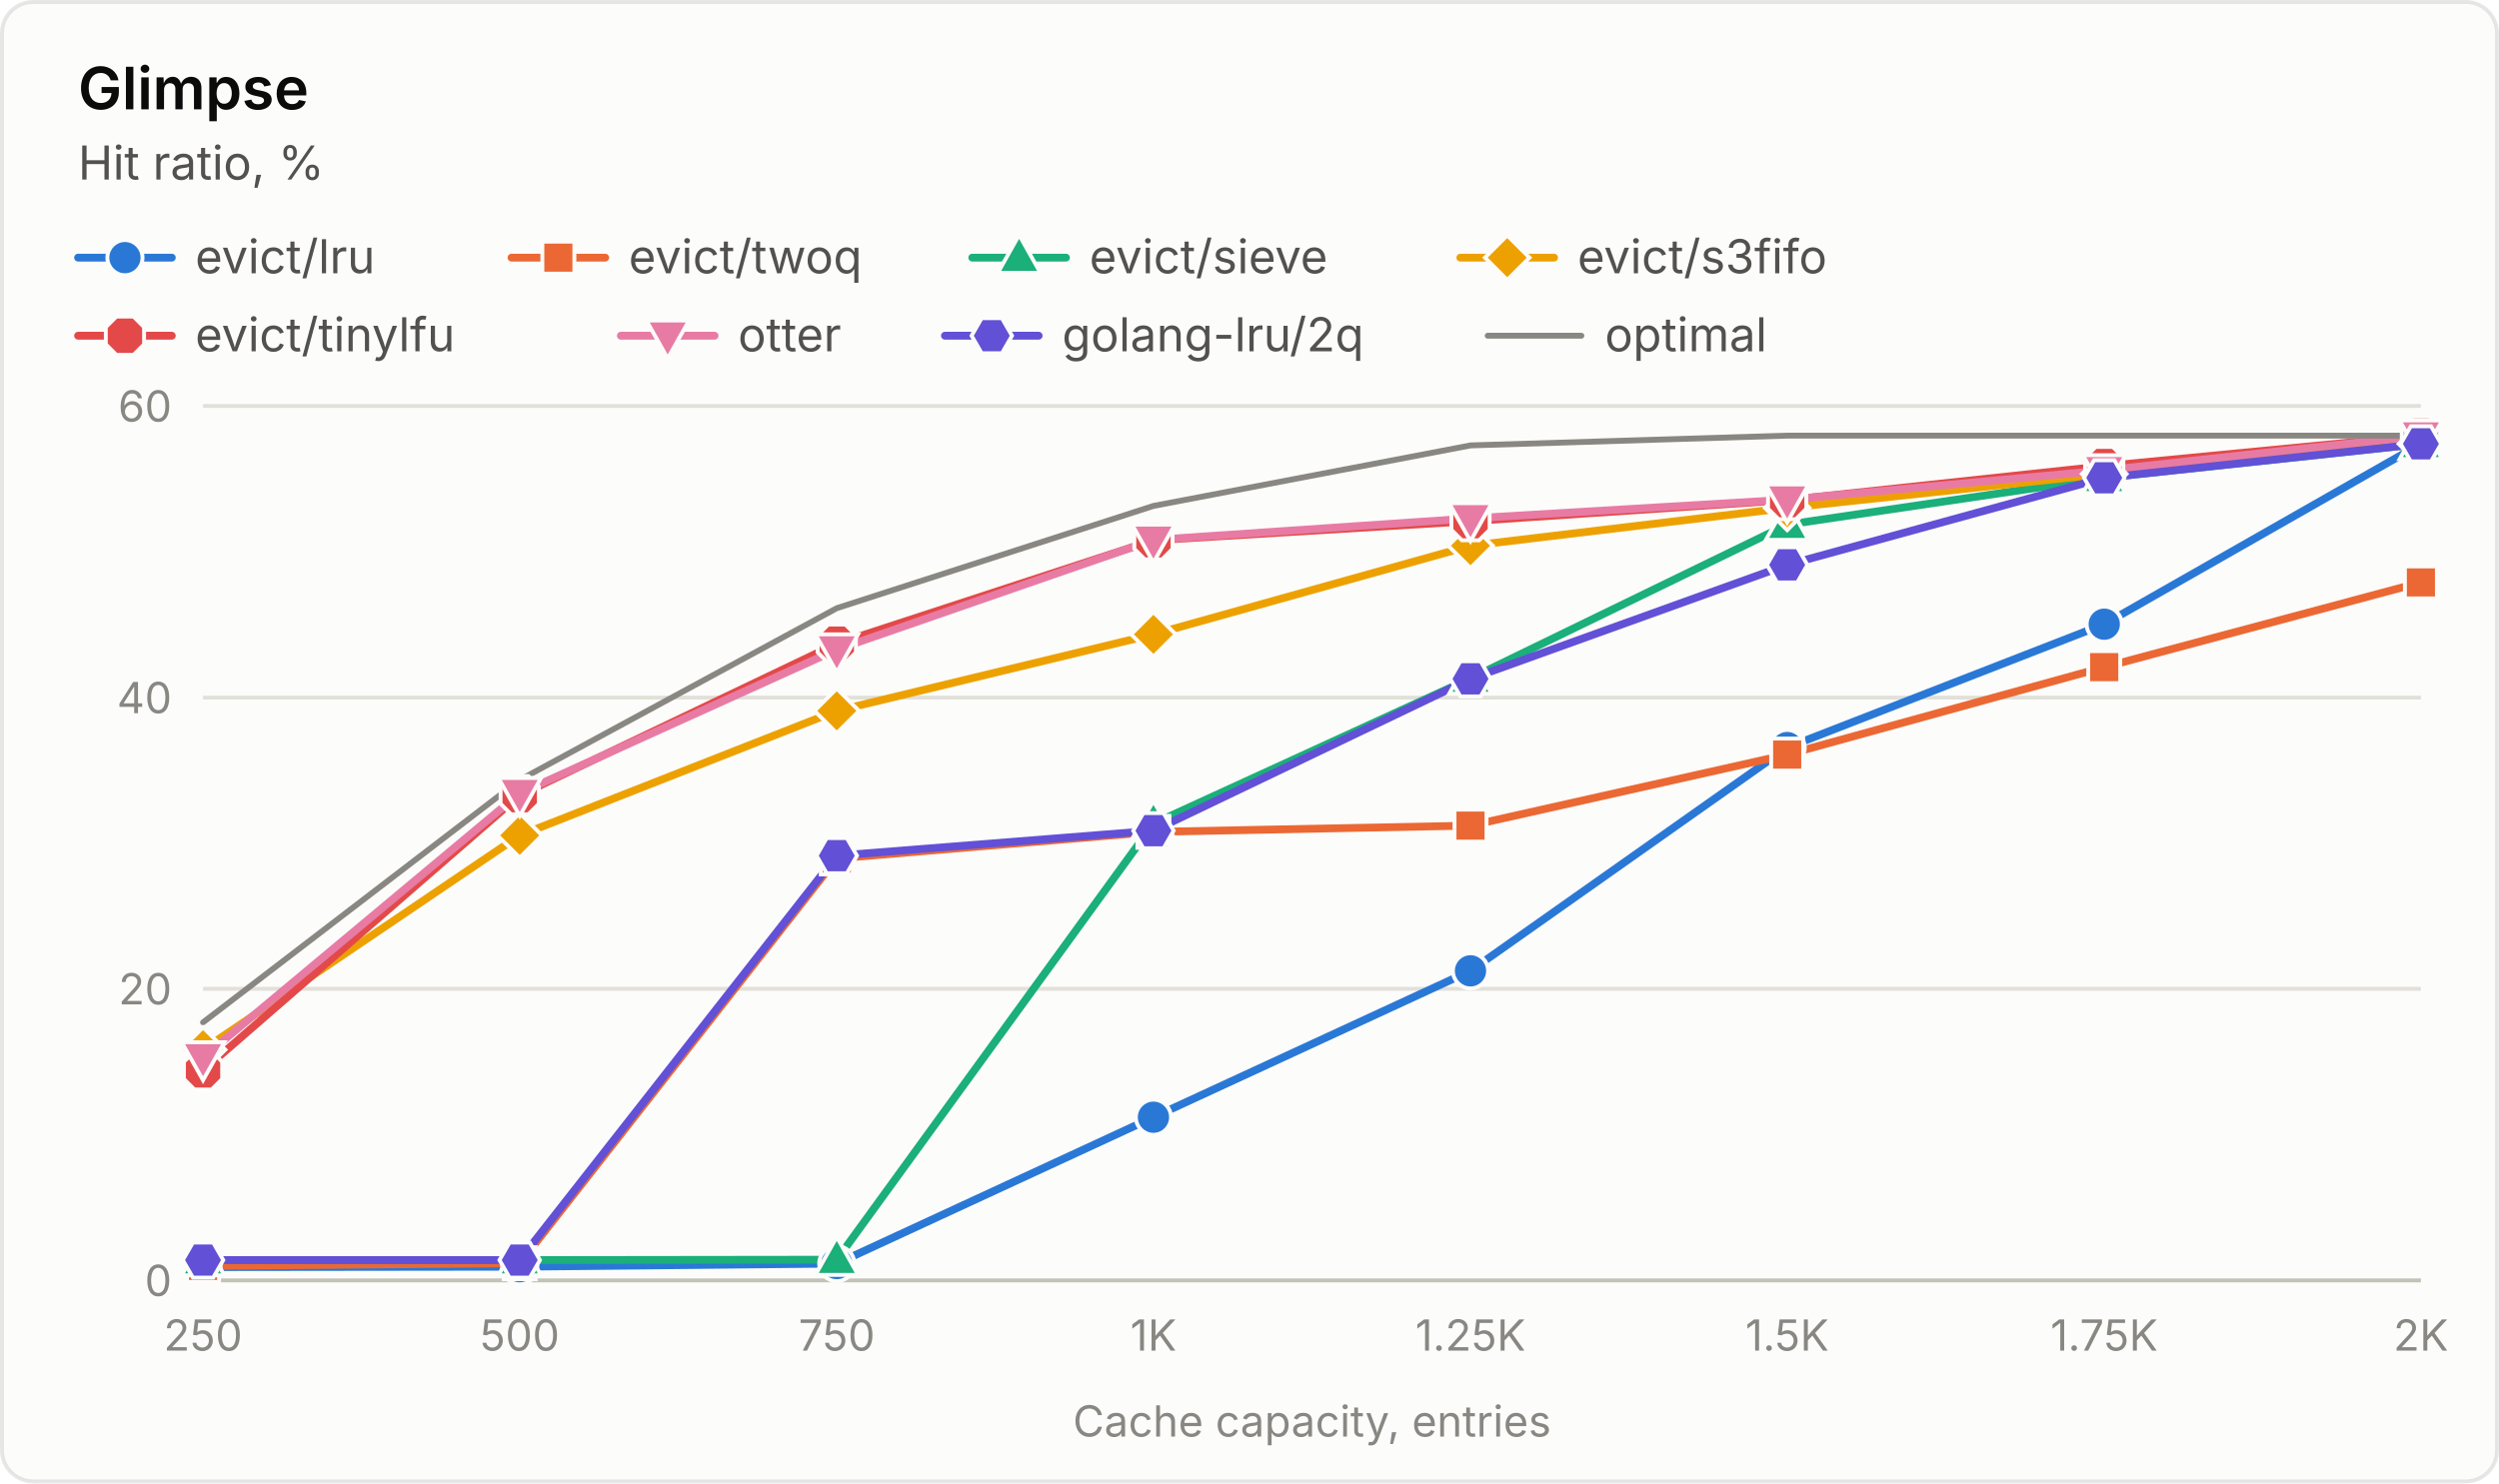
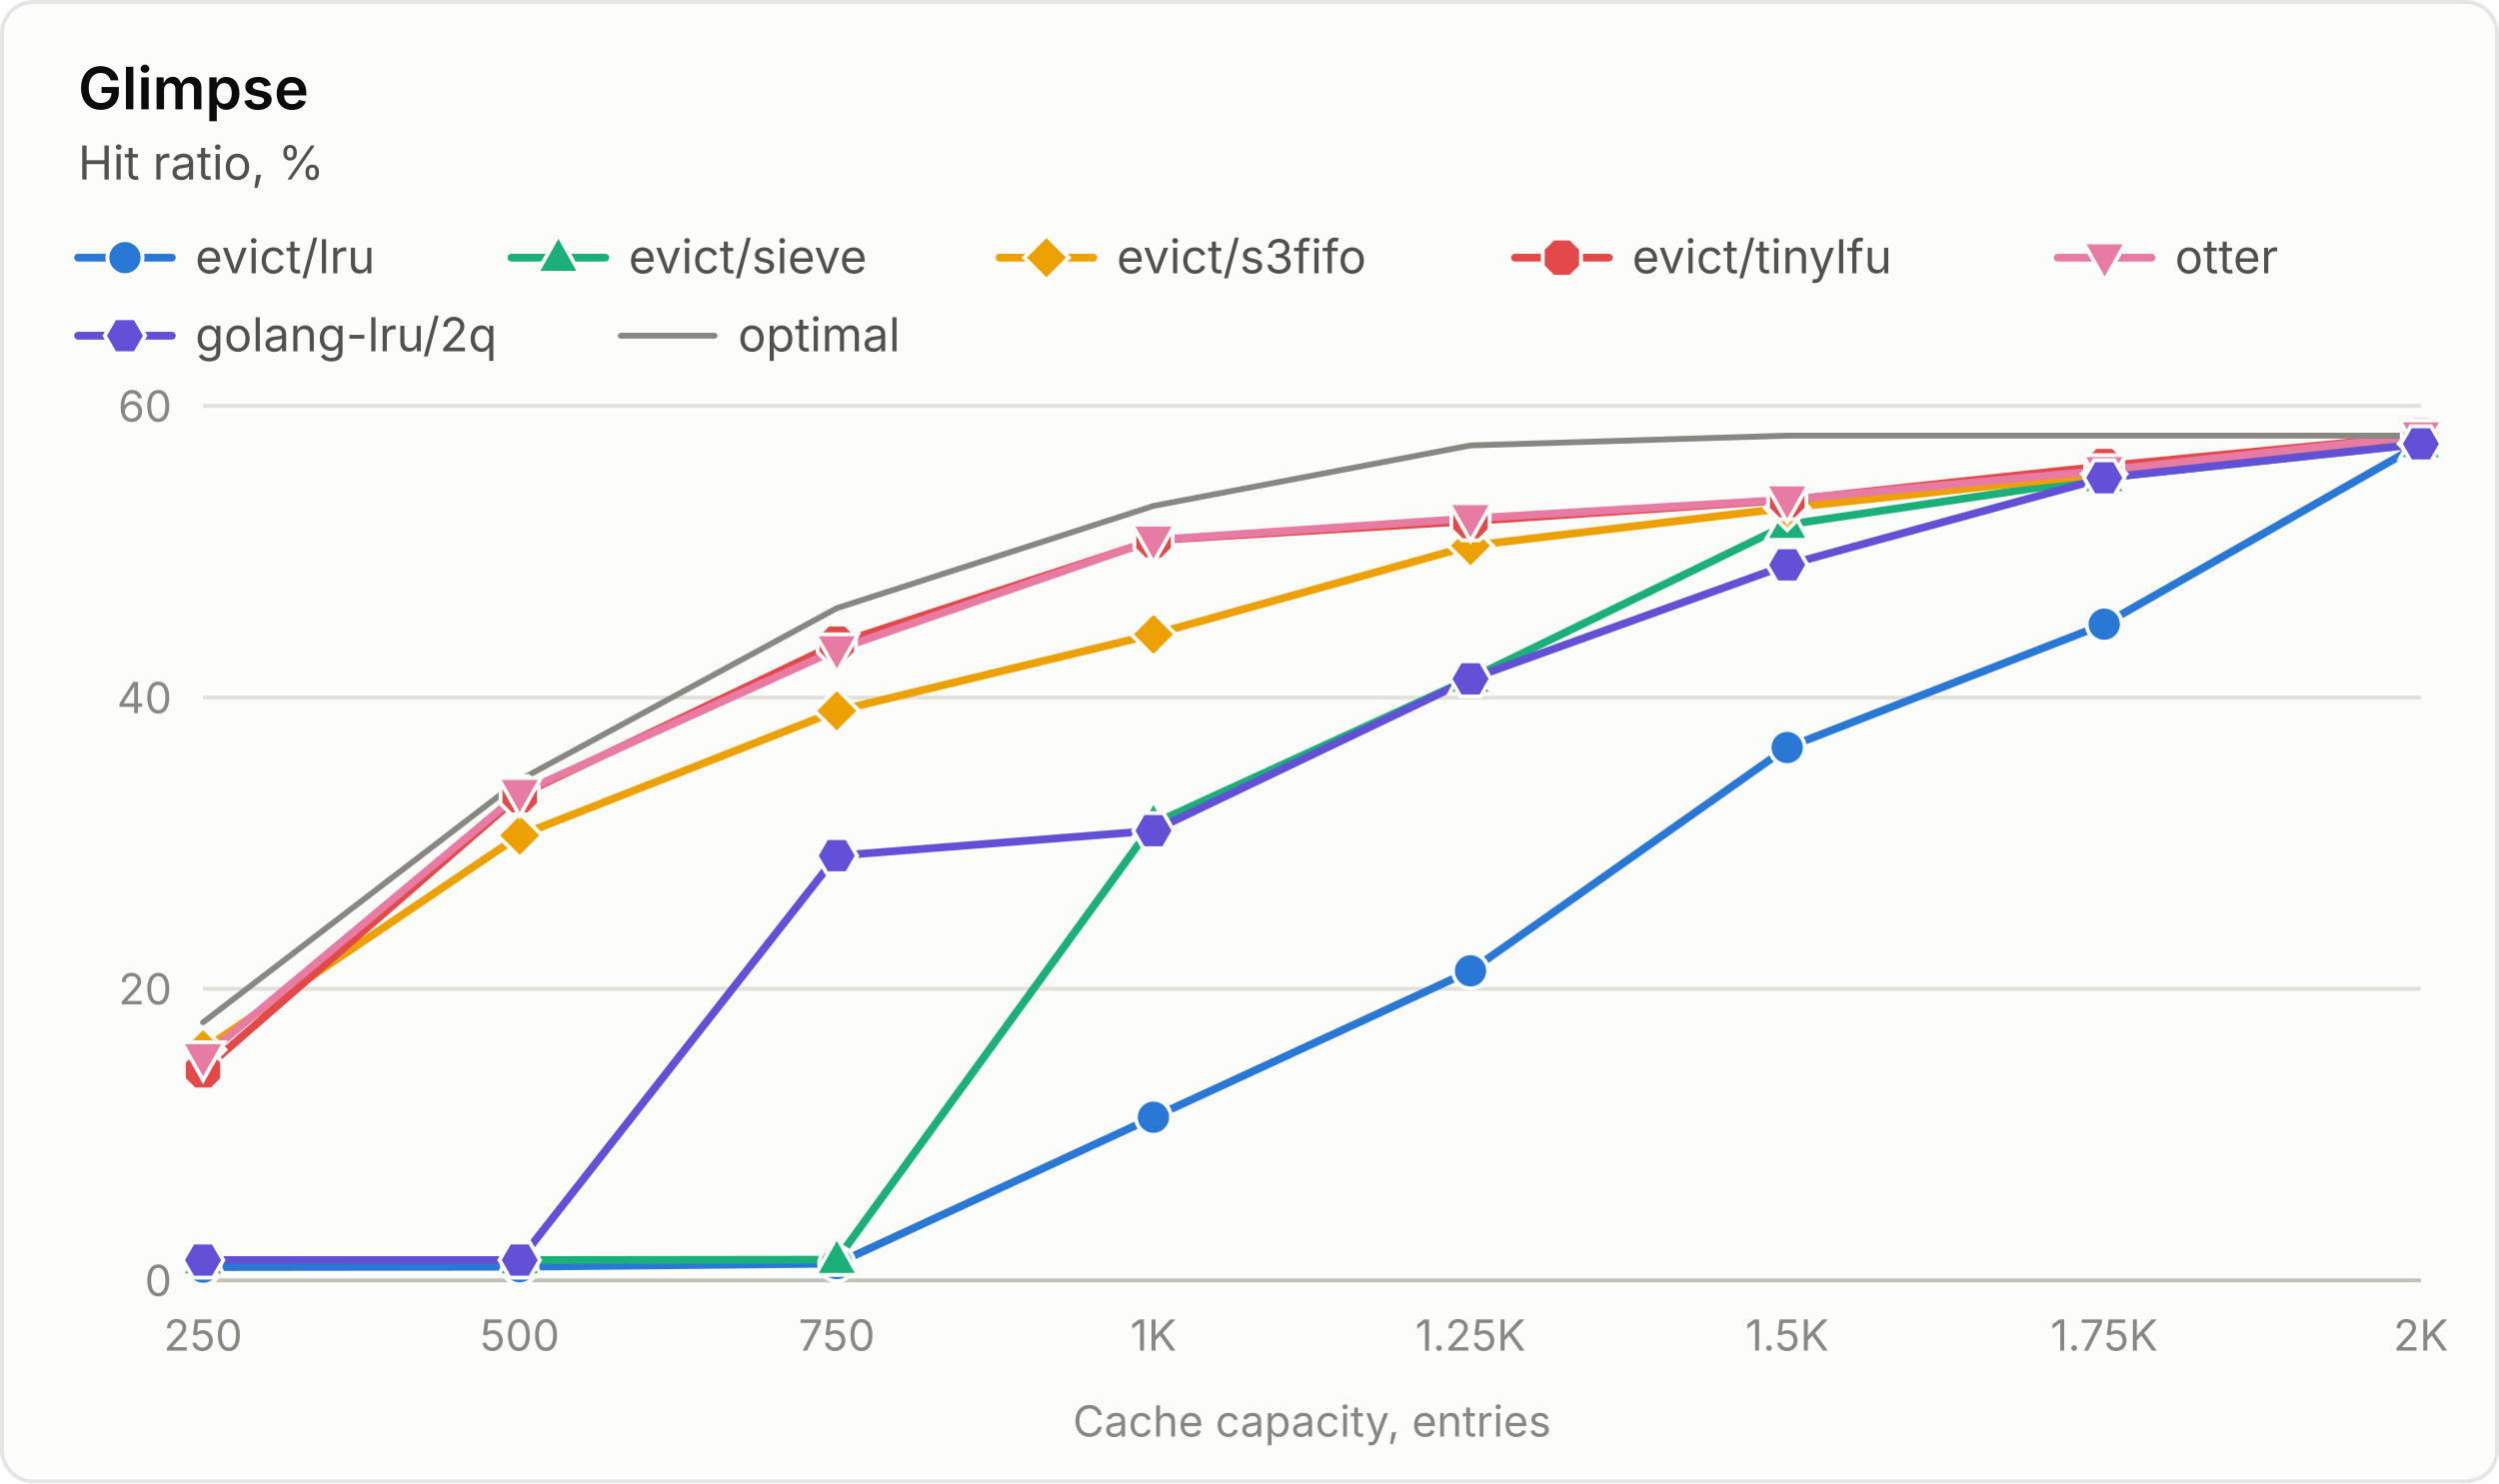
<svg xmlns="http://www.w3.org/2000/svg" viewBox="0 0 640 380" width="640" height="380" role="img" aria-labelledby="title desc">
  <style>
text { font-family: system-ui, -apple-system, "Segoe UI", sans-serif; }
.title { font-size: 15px; font-weight: 600; }
.unit, .legend { font-size: 12px; }
.tick { font-size: 11px; font-variant-numeric: tabular-nums; }
.grid, .axis { stroke-width: 1; }
.line { fill: none; stroke-width: 2; stroke-linejoin: round; stroke-linecap: round; }
.ref { fill: none; stroke-width: 1.5; stroke-linejoin: round; stroke-linecap: round; }
.mark { stroke-width: 2; paint-order: stroke; }
.surface { fill: #fcfcfb; stroke: rgba(11,11,11,0.10); }
.title { fill: #0b0b0b; }
.unit, .legend { fill: #52514e; }
.tick { fill: #898781; }
.grid { stroke: #e1e0d9; }
.axis { stroke: #c3c2b7; }
.ref { stroke: #898781; }
.mark { stroke: #fcfcfb; }
.s0 { stroke: #2a78d6; } .m0 { fill: #2a78d6; }
- .s1 { stroke: #eb6834; } .m1 { fill: #eb6834; }
.s2 { stroke: #1baf7a; } .m2 { fill: #1baf7a; }
.s3 { stroke: #eda100; } .m3 { fill: #eda100; }
.s7 { stroke: #e34948; } .m7 { fill: #e34948; }
.s4 { stroke: #e87ba4; } .m4 { fill: #e87ba4; }
.s6 { stroke: #6250d6; } .m6 { fill: #6250d6; }
@media (prefers-color-scheme: dark) {
  .surface { fill: #1a1a19; stroke: rgba(255,255,255,0.10); }
  .title { fill: #f0efec; }
  .unit, .legend { fill: #c3c2b7; }
  .tick { fill: #898781; }
  .grid { stroke: #2c2c2a; }
  .axis { stroke: #383835; }
  .ref { stroke: #898781; }
  .mark { stroke: #1a1a19; }
  .s0 { stroke: #3987e5; } .m0 { fill: #3987e5; }
-   .s1 { stroke: #d95926; } .m1 { fill: #d95926; }
  .s2 { stroke: #199e70; } .m2 { fill: #199e70; }
  .s3 { stroke: #c98500; } .m3 { fill: #c98500; }
  .s7 { stroke: #e66767; } .m7 { fill: #e66767; }
  .s4 { stroke: #d55181; } .m4 { fill: #d55181; }
  .s6 { stroke: #9085e9; } .m6 { fill: #9085e9; }
}
</style>
  <rect class="surface" x="0.5" y="0.5" width="639" height="379" rx="8" />
  <text class="title" x="20" y="28">Glimpse</text>
  <text class="unit" x="20" y="46">Hit ratio, %</text>
  <path class="line s0" d="M20,66 h24" />
  <circle class="mark m0" cx="32" cy="66" r="4" />
  <text class="legend" x="50" y="70">evict/lru</text>
-   <path class="line s1" d="M131,66 h24" />
-   <path class="mark m1" d="M139.4,62.4L146.6,62.4L146.6,69.6L139.4,69.6Z" />
-   <text class="legend" x="161" y="70">evict/twoq</text>
-   <path class="line s2" d="M249,66 h24" />
-   <path class="mark m2" d="M261,61.2L265.6,69.4L256.4,69.4Z" />
-   <text class="legend" x="279" y="70">evict/sieve</text>
-   <path class="line s3" d="M374,66 h24" />
-   <path class="mark m3" d="M386,61L391,66L386,71L381,66Z" />
-   <text class="legend" x="404" y="70">evict/s3fifo</text>
-   <path class="line s7" d="M20,86 h24" />
-   <path class="mark m7" d="M30,81.6L34,81.6L36.4,84L36.4,88L34,90.4L30,90.4L27.6,88L27.6,84Z" />
-   <text class="legend" x="50" y="90">evict/tinylfu</text>
-   <path class="line s4" d="M159,86 h24" />
-   <path class="mark m4" d="M171,90.8L175.6,82.6L166.4,82.6Z" />
-   <text class="legend" x="189" y="90">otter</text>
-   <path class="line s6" d="M242,86 h24" />
-   <path class="mark m6" d="M251.7,82L256.3,82L258.6,86L256.3,90L251.7,90L249.4,86Z" />
-   <text class="legend" x="272" y="90">golang-lru/2q</text>
-   <path class="ref" d="M381,86 h24" />
-   <text class="legend" x="411" y="90">optimal</text>
+   <path class="line s2" d="M131,66 h24" />
+   <path class="mark m2" d="M143,61.2L147.6,69.4L138.4,69.4Z" />
+   <text class="legend" x="161" y="70">evict/sieve</text>
+   <path class="line s3" d="M256,66 h24" />
+   <path class="mark m3" d="M268,61L273,66L268,71L263,66Z" />
+   <text class="legend" x="286" y="70">evict/s3fifo</text>
+   <path class="line s7" d="M388,66 h24" />
+   <path class="mark m7" d="M398,61.6L402,61.6L404.4,64L404.4,68L402,70.4L398,70.4L395.6,68L395.6,64Z" />
+   <text class="legend" x="418" y="70">evict/tinylfu</text>
+   <path class="line s4" d="M527,66 h24" />
+   <path class="mark m4" d="M539,70.8L543.6,62.6L534.4,62.6Z" />
+   <text class="legend" x="557" y="70">otter</text>
+   <path class="line s6" d="M20,86 h24" />
+   <path class="mark m6" d="M29.7,82L34.3,82L36.6,86L34.3,90L29.7,90L27.4,86Z" />
+   <text class="legend" x="50" y="90">golang-lru/2q</text>
+   <path class="ref" d="M159,86 h24" />
+   <text class="legend" x="189" y="90">optimal</text>
  <path class="axis" d="M52,328 h568" />
  <text class="tick" x="44" y="332" text-anchor="end">0</text>
  <path class="grid" d="M52,253.3 h568" />
  <text class="tick" x="44" y="257.3" text-anchor="end">20</text>
  <path class="grid" d="M52,178.7 h568" />
  <text class="tick" x="44" y="182.7" text-anchor="end">40</text>
  <path class="grid" d="M52,104 h568" />
  <text class="tick" x="44" y="108" text-anchor="end">60</text>
  <text class="tick" x="52" y="346" text-anchor="middle">250</text>
  <text class="tick" x="133.1" y="346" text-anchor="middle">500</text>
  <text class="tick" x="214.3" y="346" text-anchor="middle">750</text>
  <text class="tick" x="295.4" y="346" text-anchor="middle">1K</text>
  <text class="tick" x="376.6" y="346" text-anchor="middle">1.25K</text>
  <text class="tick" x="457.7" y="346" text-anchor="middle">1.5K</text>
  <text class="tick" x="538.9" y="346" text-anchor="middle">1.75K</text>
  <text class="tick" x="620" y="346" text-anchor="middle">2K</text>
  <text class="tick" x="336" y="368" text-anchor="middle">Cache capacity, entries</text>
  <path class="line s0" d="M52,324.6L133.1,324.5L214.3,323.7L295.4,286.2L376.6,248.7L457.7,191.5L538.9,159.9L620,113.7" />
-   <path class="line s1" d="M52,324.3L133.1,323.6L214.3,219.9L295.4,213.1L376.6,211.5L457.7,193.3L538.9,170.9L620,149.2" />
  <path class="line s2" d="M52,322.8L133.1,322.8L214.3,322.7L295.4,211L376.6,173.8L457.7,134.4L538.9,122.4L620,113.7" />
  <path class="line s3" d="M52,268.9L133.1,214L214.3,182.1L295.4,162.5L376.6,139.8L457.7,130.1L538.9,121.4L620,113.7" />
  <path class="line s7" d="M52,274.2L133.1,203.7L214.3,164.9L295.4,138.4L376.6,133.5L457.7,128.1L538.9,119.4L620,111.6" />
  <path class="line s4" d="M52,270.9L133.1,203.2L214.3,166.4L295.4,138.3L376.6,132.8L457.7,128L538.9,120.5L620,111.6" />
  <path class="line s6" d="M52,322.8L133.1,322.8L214.3,219.2L295.4,212.8L376.6,173.9L457.7,144.7L538.9,122.4L620,113.7" />
  <path class="ref" d="M52,261.9L133.1,199.8L214.3,155.8L295.4,129.6L376.6,114.1L457.7,111.6L538.9,111.6L620,111.6" />
  <g>
    <circle class="mark m0" cx="52" cy="324.6" r="4" />
  </g>
  <g>
    <circle class="mark m0" cx="133.1" cy="324.5" r="4" />
  </g>
  <g>
    <circle class="mark m0" cx="214.3" cy="323.7" r="4" />
  </g>
  <g>
    <circle class="mark m0" cx="295.4" cy="286.2" r="4" />
  </g>
  <g>
    <circle class="mark m0" cx="376.6" cy="248.7" r="4" />
  </g>
  <g>
    <circle class="mark m0" cx="457.7" cy="191.5" r="4" />
  </g>
  <g>
    <circle class="mark m0" cx="538.9" cy="159.9" r="4" />
  </g>
  <g>
    <circle class="mark m0" cx="620" cy="113.7" r="4" />
  </g>
  <g>
-     <path class="mark m1" d="M48.4,320.7L55.6,320.7L55.6,327.9L48.4,327.9Z" />
-   </g>
-   <g>
-     <path class="mark m1" d="M129.5,320L136.7,320L136.7,327.2L129.5,327.2Z" />
-   </g>
-   <g>
-     <path class="mark m1" d="M210.7,216.3L217.9,216.3L217.9,223.5L210.7,223.5Z" />
-   </g>
-   <g>
-     <path class="mark m1" d="M291.8,209.5L299,209.5L299,216.7L291.8,216.7Z" />
-   </g>
-   <g>
-     <path class="mark m1" d="M373,207.9L380.2,207.9L380.2,215.1L373,215.1Z" />
-   </g>
-   <g>
-     <path class="mark m1" d="M454.1,189.7L461.3,189.7L461.3,196.9L454.1,196.9Z" />
-   </g>
-   <g>
-     <path class="mark m1" d="M535.3,167.3L542.5,167.3L542.5,174.5L535.3,174.5Z" />
-   </g>
-   <g>
-     <path class="mark m1" d="M616.4,145.6L623.6,145.6L623.6,152.8L616.4,152.8Z" />
-   </g>
-   <g>
    <path class="mark m2" d="M52,318L56.6,326.2L47.4,326.2Z" />
  </g>
  <g>
    <path class="mark m2" d="M133.1,318L137.7,326.2L128.5,326.2Z" />
  </g>
  <g>
    <path class="mark m2" d="M214.3,317.9L218.9,326.1L209.7,326.1Z" />
  </g>
  <g>
    <path class="mark m2" d="M295.4,206.2L300,214.4L290.8,214.4Z" />
  </g>
  <g>
    <path class="mark m2" d="M376.6,169L381.2,177.2L372,177.2Z" />
  </g>
  <g>
    <path class="mark m2" d="M457.7,129.6L462.3,137.8L453.1,137.8Z" />
  </g>
  <g>
    <path class="mark m2" d="M538.9,117.6L543.5,125.8L534.3,125.8Z" />
  </g>
  <g>
    <path class="mark m2" d="M620,108.9L624.6,117.1L615.4,117.1Z" />
  </g>
  <g>
    <path class="mark m3" d="M52,263.9L57,268.9L52,273.9L47,268.9Z" />
  </g>
  <g>
    <path class="mark m3" d="M133.1,209L138.1,214L133.1,219L128.1,214Z" />
  </g>
  <g>
    <path class="mark m3" d="M214.3,177.1L219.3,182.1L214.3,187.1L209.3,182.1Z" />
  </g>
  <g>
    <path class="mark m3" d="M295.4,157.5L300.4,162.5L295.4,167.5L290.4,162.5Z" />
  </g>
  <g>
    <path class="mark m3" d="M376.6,134.8L381.6,139.8L376.6,144.8L371.6,139.8Z" />
  </g>
  <g>
    <path class="mark m3" d="M457.7,125.1L462.7,130.1L457.7,135.1L452.7,130.1Z" />
  </g>
  <g>
    <path class="mark m3" d="M538.9,116.4L543.9,121.4L538.9,126.4L533.9,121.4Z" />
  </g>
  <g>
    <path class="mark m3" d="M620,108.7L625,113.7L620,118.7L615,113.7Z" />
  </g>
  <g>
    <path class="mark m7" d="M50,269.8L54,269.8L56.4,272.2L56.4,276.2L54,278.6L50,278.6L47.6,276.2L47.6,272.2Z" />
  </g>
  <g>
    <path class="mark m7" d="M131.1,199.3L135.1,199.3L137.5,201.7L137.5,205.7L135.1,208.1L131.1,208.1L128.7,205.7L128.7,201.7Z" />
  </g>
  <g>
    <path class="mark m7" d="M212.3,160.5L216.3,160.5L218.7,162.9L218.7,166.9L216.3,169.3L212.3,169.3L209.9,166.9L209.9,162.9Z" />
  </g>
  <g>
    <path class="mark m7" d="M293.4,134L297.4,134L299.8,136.4L299.8,140.4L297.4,142.8L293.4,142.8L291,140.4L291,136.4Z" />
  </g>
  <g>
    <path class="mark m7" d="M374.6,129.1L378.6,129.1L381,131.5L381,135.5L378.6,137.9L374.6,137.9L372.2,135.5L372.2,131.5Z" />
  </g>
  <g>
    <path class="mark m7" d="M455.7,123.7L459.7,123.7L462.1,126.1L462.1,130.1L459.7,132.5L455.7,132.5L453.3,130.1L453.3,126.1Z" />
  </g>
  <g>
    <path class="mark m7" d="M536.9,115L540.9,115L543.3,117.4L543.3,121.4L540.9,123.8L536.9,123.8L534.5,121.4L534.5,117.4Z" />
  </g>
  <g>
    <path class="mark m7" d="M618,107.2L622,107.2L624.4,109.6L624.4,113.6L622,116L618,116L615.6,113.6L615.6,109.6Z" />
  </g>
  <g>
    <path class="mark m4" d="M52,275.7L56.6,267.5L47.4,267.5Z" />
  </g>
  <g>
    <path class="mark m4" d="M133.1,208L137.7,199.8L128.5,199.8Z" />
  </g>
  <g>
    <path class="mark m4" d="M214.3,171.2L218.9,163L209.7,163Z" />
  </g>
  <g>
    <path class="mark m4" d="M295.4,143.1L300,134.9L290.8,134.9Z" />
  </g>
  <g>
    <path class="mark m4" d="M376.6,137.6L381.2,129.4L372,129.4Z" />
  </g>
  <g>
    <path class="mark m4" d="M457.7,132.8L462.3,124.6L453.1,124.6Z" />
  </g>
  <g>
    <path class="mark m4" d="M538.9,125.3L543.5,117.1L534.3,117.1Z" />
  </g>
  <g>
    <path class="mark m4" d="M620,116.4L624.6,108.2L615.4,108.2Z" />
  </g>
  <g>
    <path class="mark m6" d="M49.7,318.8L54.3,318.8L56.6,322.8L54.3,326.8L49.7,326.8L47.4,322.8Z" />
  </g>
  <g>
    <path class="mark m6" d="M130.8,318.8L135.4,318.8L137.7,322.8L135.4,326.8L130.8,326.8L128.5,322.8Z" />
  </g>
  <g>
    <path class="mark m6" d="M212,215.2L216.6,215.2L218.9,219.2L216.6,223.2L212,223.2L209.7,219.2Z" />
  </g>
  <g>
    <path class="mark m6" d="M293.1,208.8L297.7,208.8L300,212.8L297.7,216.8L293.1,216.8L290.8,212.8Z" />
  </g>
  <g>
    <path class="mark m6" d="M374.3,169.9L378.9,169.9L381.2,173.9L378.9,177.9L374.3,177.9L372,173.9Z" />
  </g>
  <g>
    <path class="mark m6" d="M455.4,140.7L460,140.7L462.3,144.7L460,148.7L455.4,148.7L453.1,144.7Z" />
  </g>
  <g>
    <path class="mark m6" d="M536.6,118.4L541.2,118.4L543.5,122.4L541.2,126.4L536.6,126.4L534.3,122.4Z" />
  </g>
  <g>
    <path class="mark m6" d="M617.7,109.7L622.3,109.7L624.6,113.7L622.3,117.7L617.7,117.7L615.4,113.7Z" />
  </g>
</svg>
